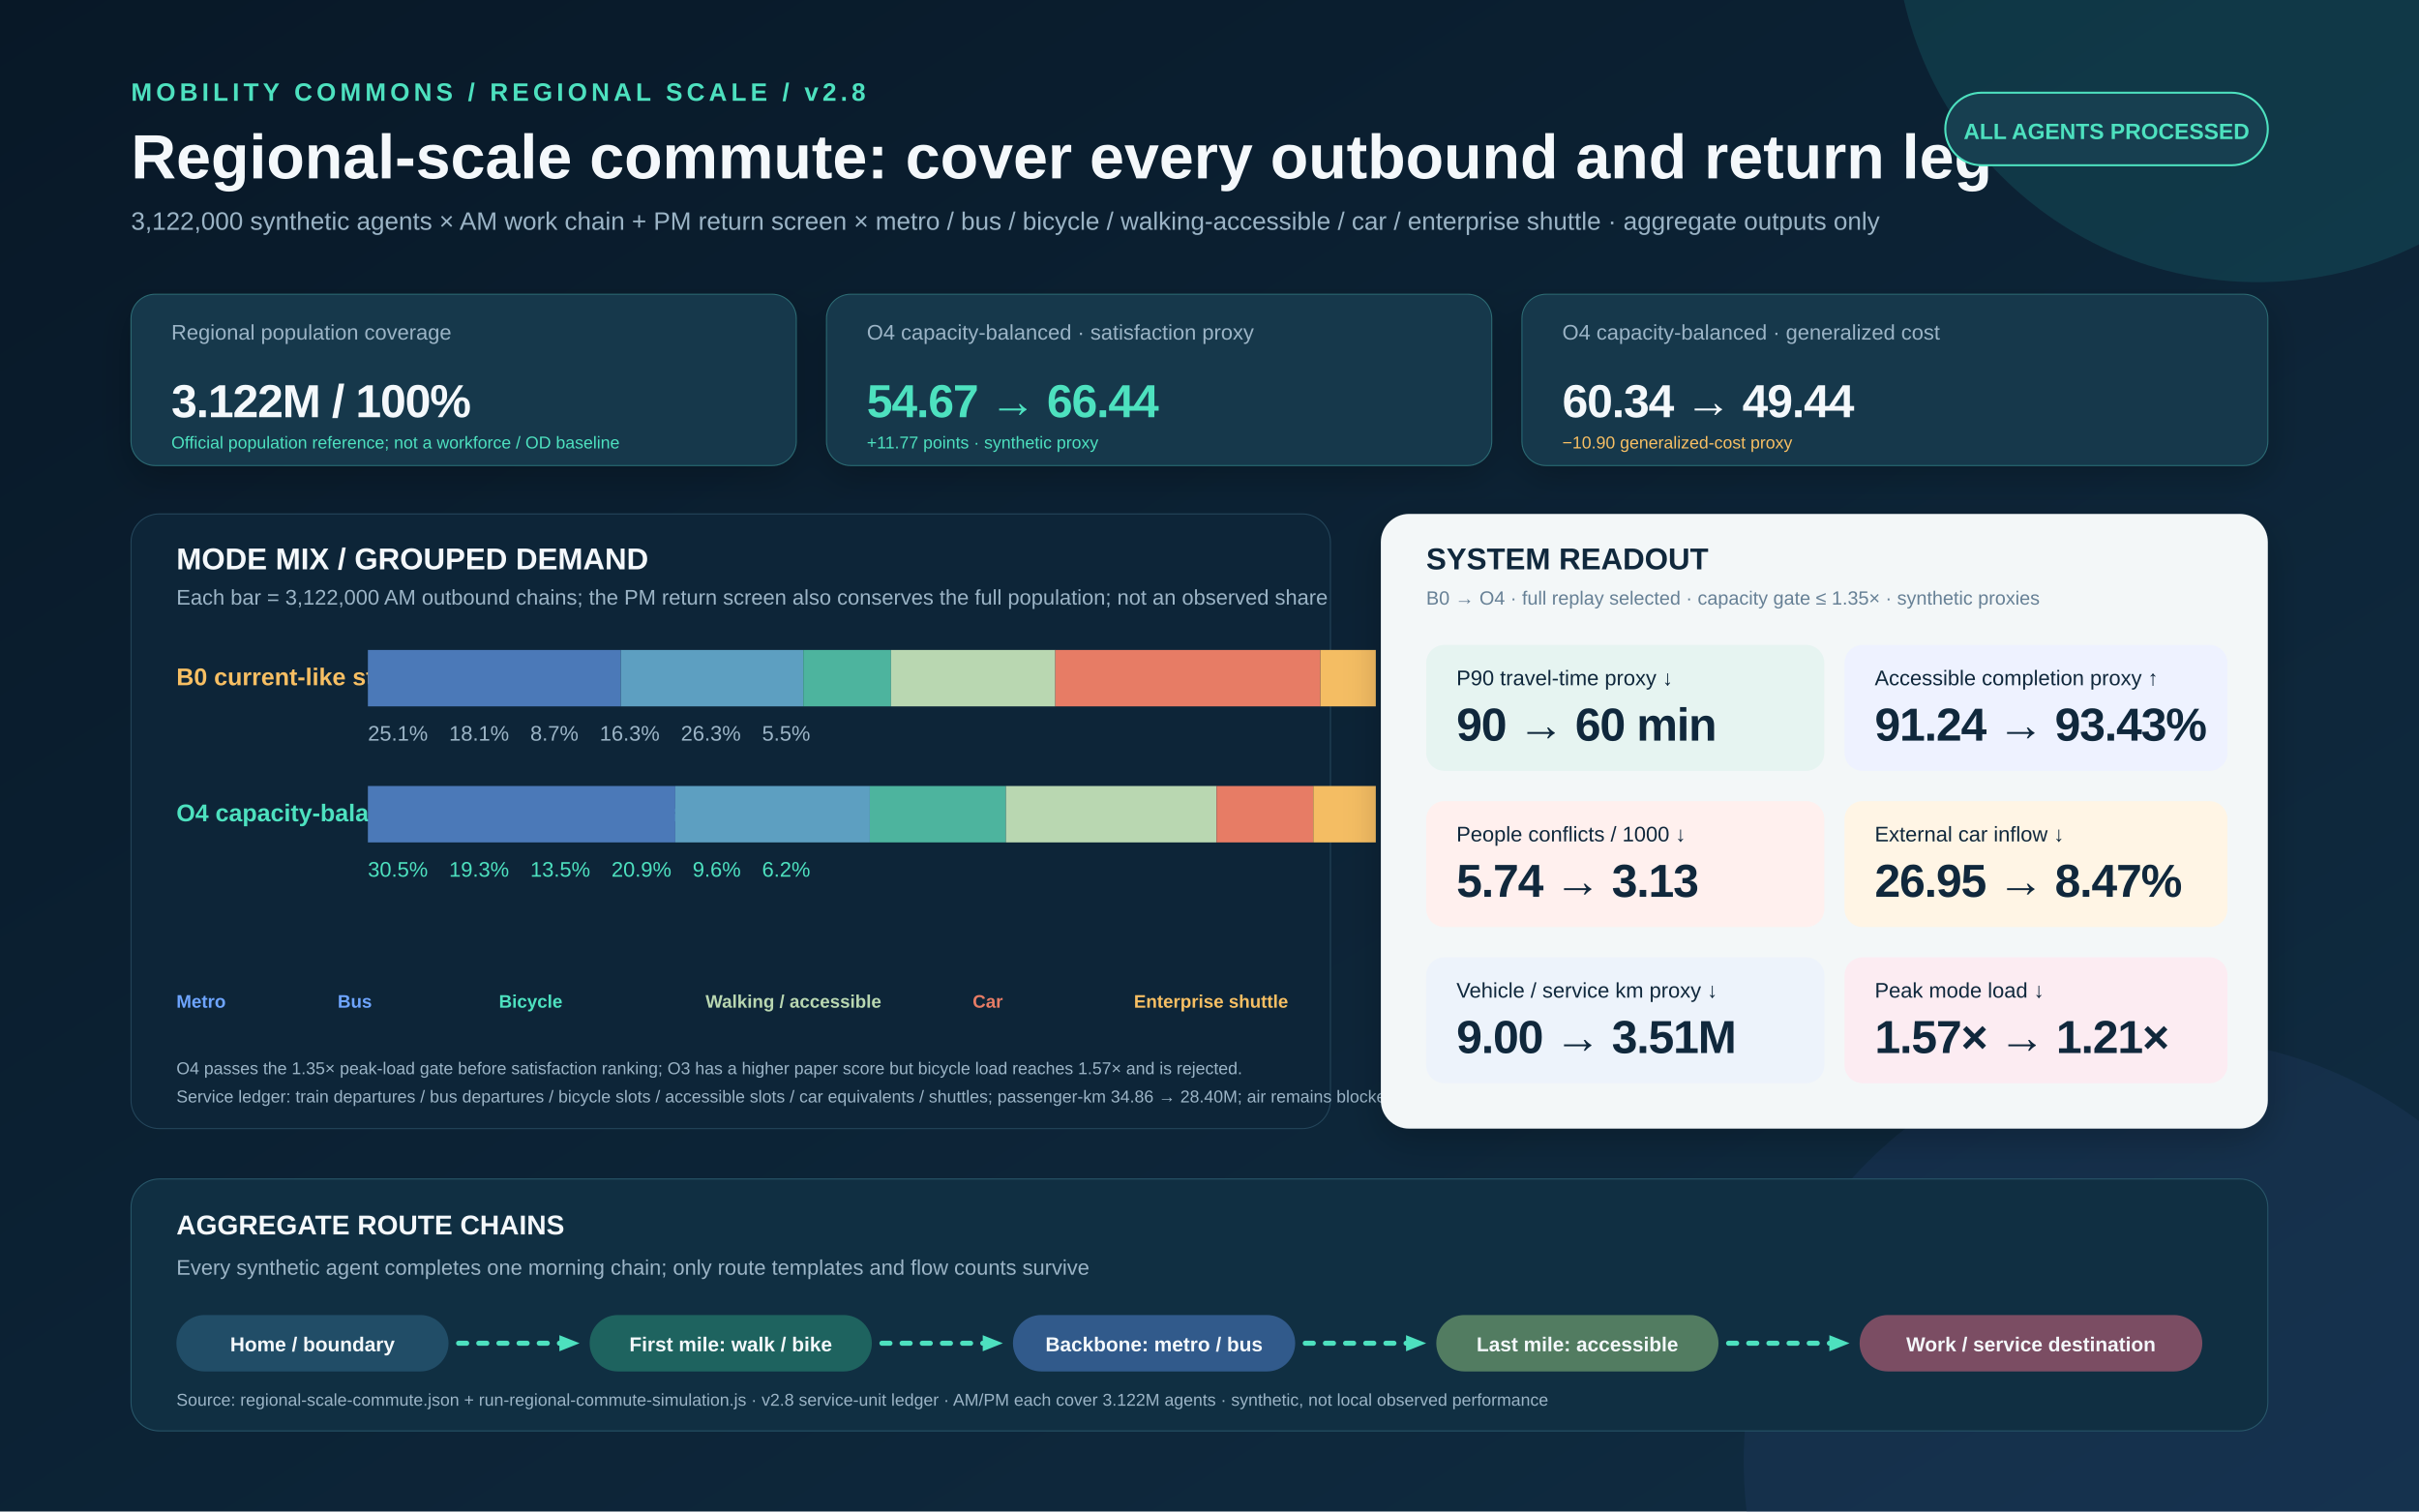
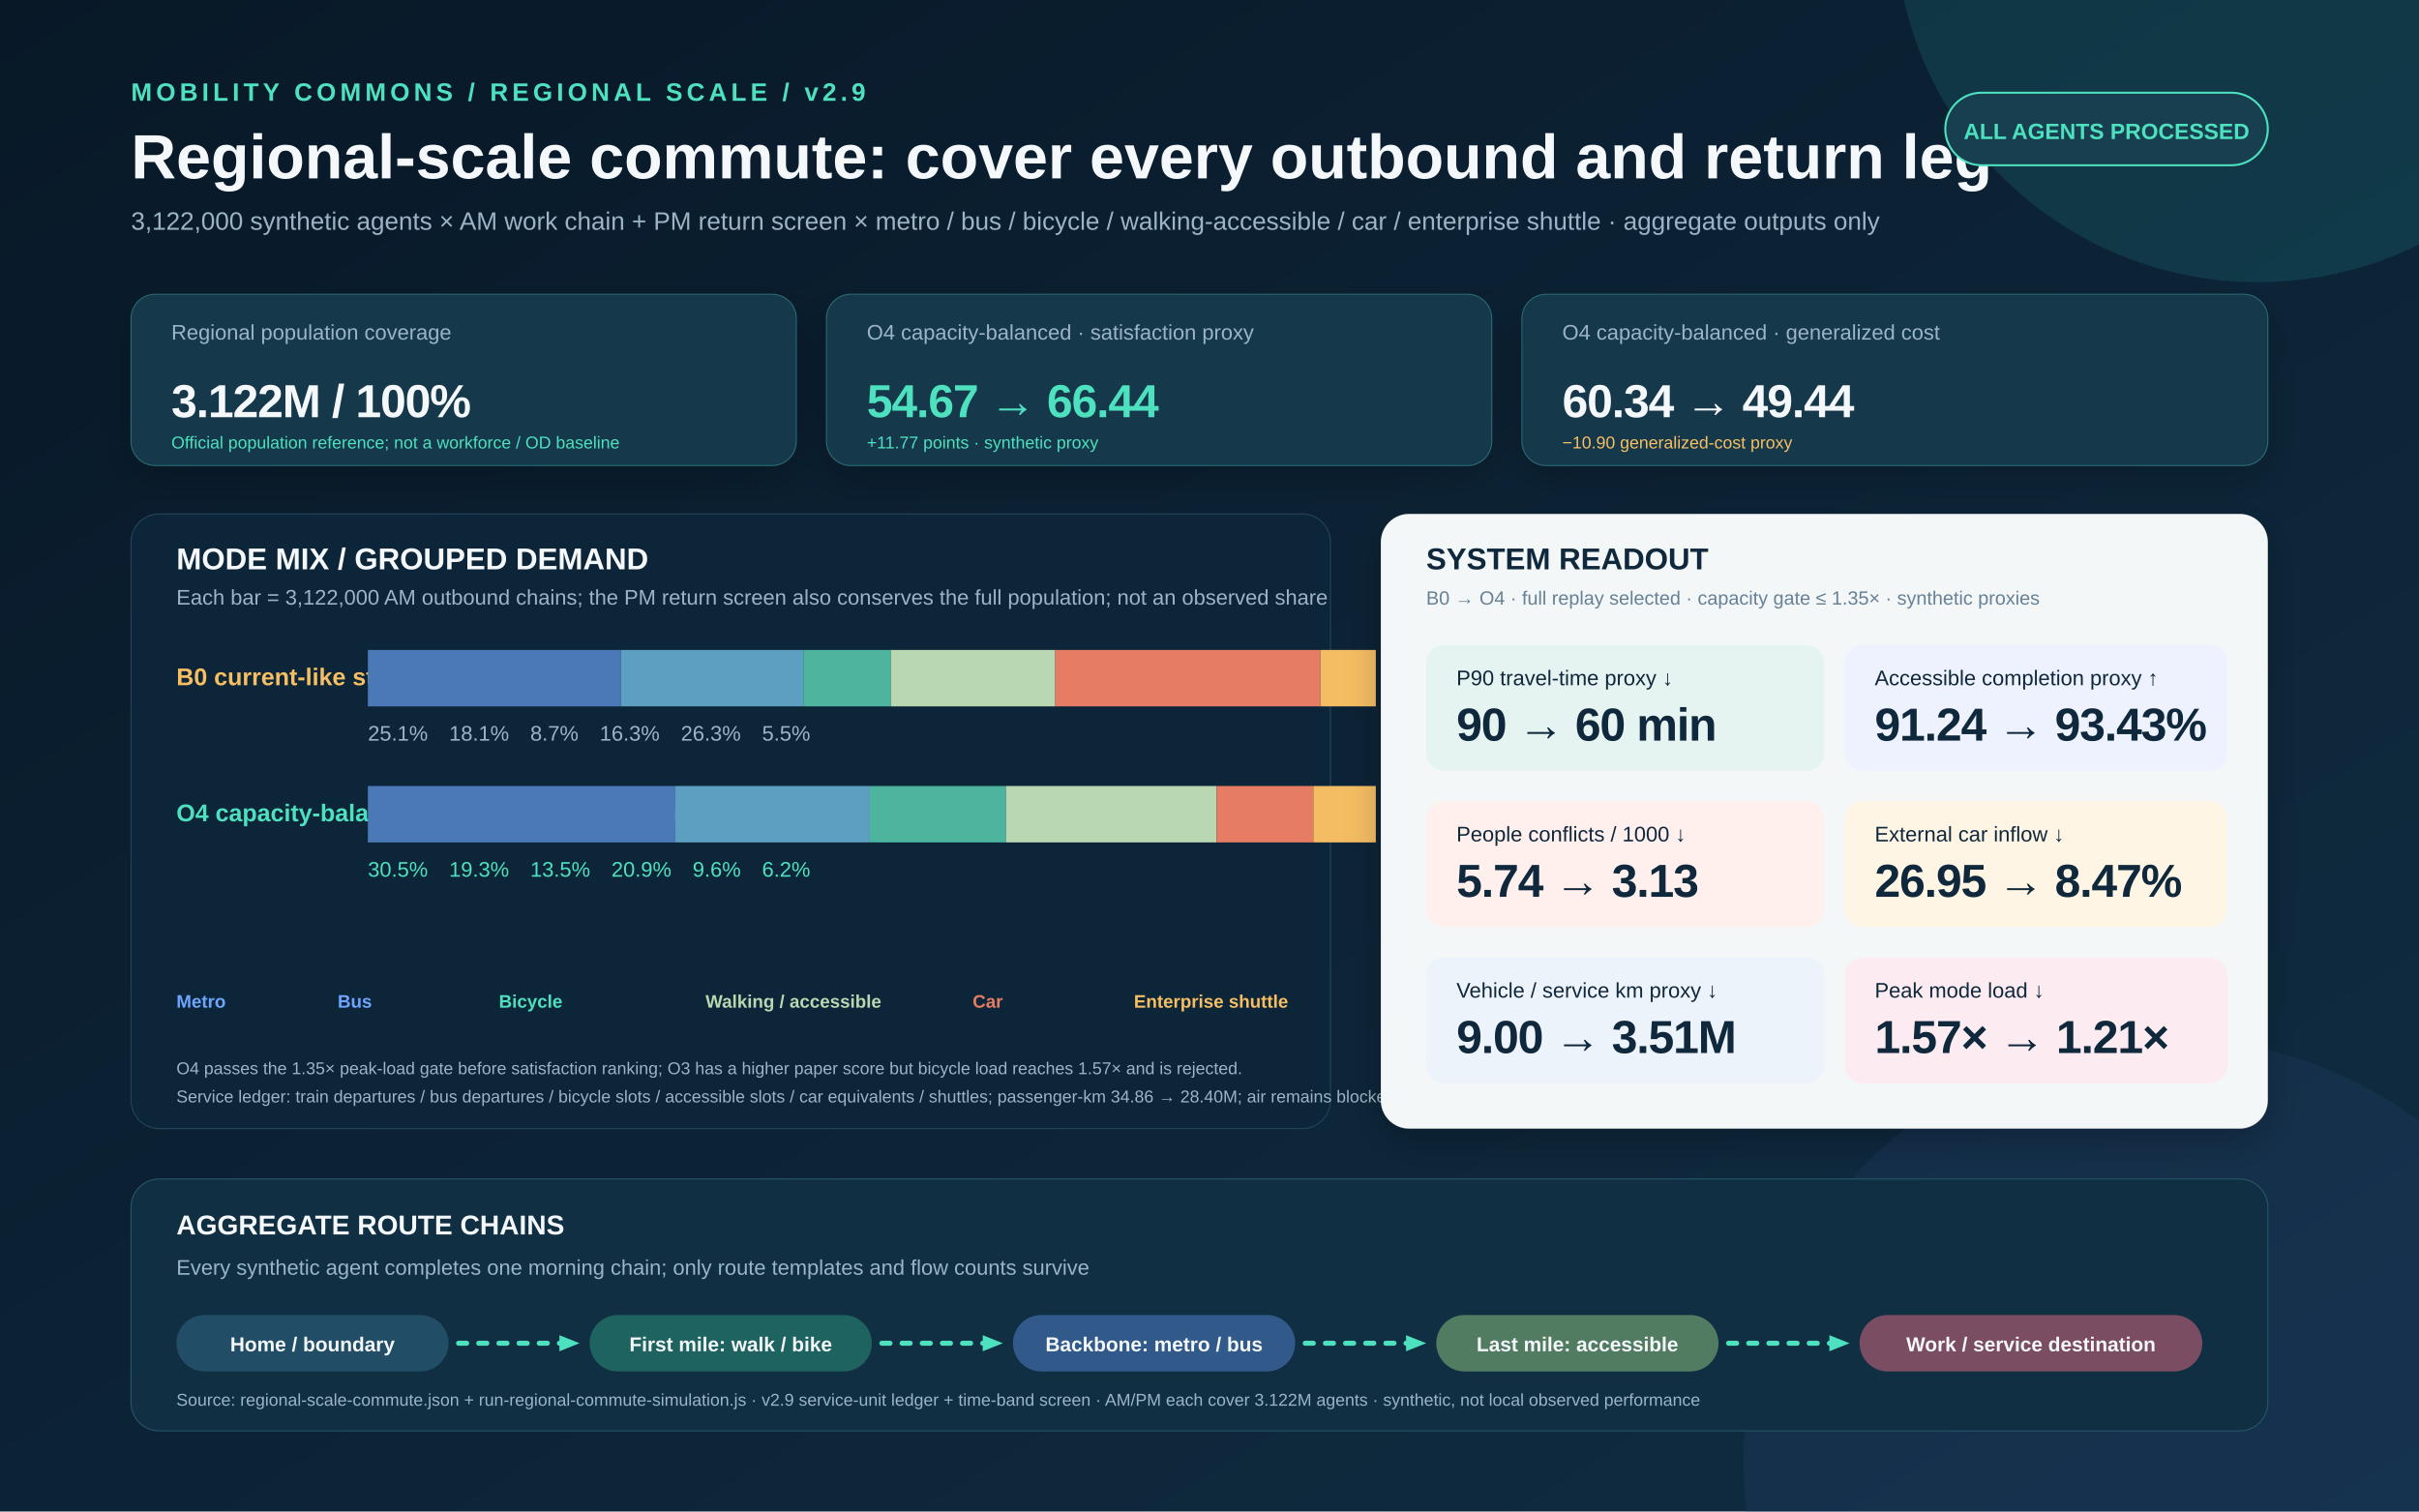
<svg xmlns="http://www.w3.org/2000/svg" width="2400" height="1500" viewBox="0 0 2400 1500" role="img" aria-labelledby="title desc">
  <defs>
    <linearGradient id="bg" x1="0" y1="0" x2="1" y2="1">
      <stop offset="0" stop-color="#081827" />
      <stop offset="1" stop-color="#102d43" />
    </linearGradient>
    <filter id="shadow" x="-10%" y="-10%" width="120%" height="130%">
      <feDropShadow dx="0" dy="12" stdDeviation="18" flood-color="#000" flood-opacity=".22" />
    </filter>
    <style>
      .sans{font-family:Arial,PingFang SC,Microsoft YaHei,sans-serif}.white{fill:#f4f8fb}.muted{fill:#9bb4c6}.teal{fill:#4de1bf}.amber{fill:#f7bf63}.pink{fill:#f07d9e}.blue{fill:#6ea5ff}.card{fill:#f3f7f8}.ink{fill:#10283c}.small{font-size:21px}.label{font-size:24px;font-weight:700}.value{font-size:46px;font-weight:800;letter-spacing:-1px}.tiny{font-size:17px}.mode{font-size:18px;font-weight:700}.arrow{fill:none;stroke:#4de1bf;stroke-width:5;stroke-linecap:round;stroke-dasharray:8 12}
    </style>
  </defs>
  <rect width="2400" height="1500" fill="url(#bg)" />
  <circle cx="2240" cy="-80" r="360" fill="#1a6f76" opacity=".28" />
  <circle cx="2150" cy="1450" r="420" fill="#294575" opacity=".22" />
-   <text x="130" y="100" class="sans teal" font-size="25" font-weight="800" letter-spacing="4">MOBILITY COMMONS / REGIONAL SCALE / v2.8</text>
+   <text x="130" y="100" class="sans teal" font-size="25" font-weight="800" letter-spacing="4">MOBILITY COMMONS / REGIONAL SCALE / v2.9</text>
  <text x="130" y="177" class="sans white" font-size="62" font-weight="800">Regional-scale commute: cover every outbound and return leg</text>
  <text x="130" y="228" class="sans muted" font-size="25">3,122,000 synthetic agents × AM work chain + PM return screen × metro / bus / bicycle / walking-accessible / car / enterprise shuttle · aggregate outputs only</text>
  <rect x="1930" y="92" width="320" height="72" rx="36" fill="#173f50" stroke="#4de1bf" stroke-width="2" />
  <text x="2090" y="138" text-anchor="middle" class="sans teal" font-size="22" font-weight="800">ALL AGENTS PROCESSED</text>
  <g filter="url(#shadow)">
    <rect x="130" y="292" width="660" height="170" rx="24" fill="#12384c" stroke="#2e6b73" />
    <rect x="820" y="292" width="660" height="170" rx="24" fill="#12384c" stroke="#2e6b73" />
    <rect x="1510" y="292" width="740" height="170" rx="24" fill="#12384c" stroke="#2e6b73" />
  </g>
  <text x="170" y="337" class="sans muted small">Regional population coverage</text>
  <text x="170" y="414" class="sans white value">3.122M / 100%</text>
  <text x="170" y="445" class="sans teal tiny">Official population reference; not a workforce / OD baseline</text>
  <text x="860" y="337" class="sans muted small">O4 capacity-balanced · satisfaction proxy</text>
  <text x="860" y="414" class="sans teal value">54.67 → 66.44</text>
  <text x="860" y="445" class="sans teal tiny">+11.77 points · synthetic proxy</text>
  <text x="1550" y="337" class="sans muted small">O4 capacity-balanced · generalized cost</text>
  <text x="1550" y="414" class="sans white value">60.34 → 49.44</text>
  <text x="1550" y="445" class="sans amber tiny">−10.90 generalized-cost proxy</text>
  <rect x="130" y="510" width="1190" height="610" rx="28" fill="#0d2538" stroke="#24465b" />
  <text x="175" y="565" class="sans white" font-size="30" font-weight="800">MODE MIX / GROUPED DEMAND</text>
  <text x="175" y="600" class="sans muted small">Each bar = 3,122,000 AM outbound chains; the PM return screen also conserves the full population; not an observed share</text>
  <text x="175" y="680" class="sans amber label">B0 current-like stress</text>
  <text x="175" y="815" class="sans teal label">O4 capacity-balanced / selected by full replay</text>
  <g>
    <rect x="365" y="645" width="251" height="56" fill="#4b79b8" />
    <rect x="616" y="645" width="181" height="56" fill="#5d9fc1" />
    <rect x="797" y="645" width="87" height="56" fill="#4db49e" />
    <rect x="884" y="645" width="163" height="56" fill="#b9d7b1" />
    <rect x="1047" y="645" width="263" height="56" fill="#e77c65" />
    <rect x="1310" y="645" width="55" height="56" fill="#f4bd63" />
    <rect x="365" y="780" width="305" height="56" fill="#4b79b8" />
    <rect x="670" y="780" width="193" height="56" fill="#5d9fc1" />
    <rect x="863" y="780" width="135" height="56" fill="#4db49e" />
    <rect x="998" y="780" width="209" height="56" fill="#b9d7b1" />
    <rect x="1207" y="780" width="96" height="56" fill="#e77c65" />
    <rect x="1303" y="780" width="62" height="56" fill="#f4bd63" />
    <text x="365" y="735" class="sans muted small">25.1%　18.1%　8.7%　16.3%　26.3%　5.5%</text>
    <text x="365" y="870" class="sans teal small">30.5%　19.3%　13.5%　20.9%　9.6%　6.2%</text>
  </g>
  <g class="sans mode">
    <text x="175" y="1000" class="blue">Metro</text>
    <text x="335" y="1000" class="blue">Bus</text>
    <text x="495" y="1000" class="teal">Bicycle</text>
    <text x="700" y="1000" fill="#b9d7b1">Walking / accessible</text>
    <text x="965" y="1000" fill="#e77c65">Car</text>
    <text x="1125" y="1000" class="amber">Enterprise shuttle</text>
  </g>
  <text x="175" y="1066" class="sans muted tiny">O4 passes the 1.35× peak-load gate before satisfaction ranking; O3 has a higher paper score but bicycle load reaches 1.57× and is rejected.</text>
  <text x="175" y="1094" class="sans muted tiny">Service ledger: train departures / bus departures / bicycle slots / accessible slots / car equivalents / shuttles; passenger-km 34.86 → 28.40M; air remains blocked.</text>
  <rect x="1370" y="510" width="880" height="610" rx="28" fill="#f3f7f8" filter="url(#shadow)" />
  <text x="1415" y="565" class="sans ink" font-size="30" font-weight="800">SYSTEM READOUT</text>
  <text x="1415" y="600" class="sans" fill="#668095" font-size="19">B0 → O4 · full replay selected · capacity gate ≤ 1.35× · synthetic proxies</text>
  <g class="sans">
    <rect x="1415" y="640" width="395" height="125" rx="18" fill="#e6f4f1" />
    <text x="1445" y="680" class="ink small">P90 travel-time proxy ↓</text>
    <text x="1445" y="735" class="ink value">90 → 60 min</text>
    <rect x="1830" y="640" width="380" height="125" rx="18" fill="#eef2ff" />
    <text x="1860" y="680" class="ink small">Accessible completion proxy ↑</text>
    <text x="1860" y="735" class="ink value">91.24 → 93.43%</text>
    <rect x="1415" y="795" width="395" height="125" rx="18" fill="#fff0ee" />
    <text x="1445" y="835" class="ink small">People conflicts / 1000 ↓</text>
    <text x="1445" y="890" class="ink value">5.74 → 3.13</text>
    <rect x="1830" y="795" width="380" height="125" rx="18" fill="#fff5e5" />
    <text x="1860" y="835" class="ink small">External car inflow ↓</text>
    <text x="1860" y="890" class="ink value">26.95 → 8.47%</text>
    <rect x="1415" y="950" width="395" height="125" rx="18" fill="#edf3fb" />
    <text x="1445" y="990" class="ink small">Vehicle / service km proxy ↓</text>
    <text x="1445" y="1045" class="ink value">9.00 → 3.51M</text>
    <rect x="1830" y="950" width="380" height="125" rx="18" fill="#fcecf2" />
    <text x="1860" y="990" class="ink small">Peak mode load ↓</text>
    <text x="1860" y="1045" class="ink value">1.57× → 1.21×</text>
  </g>
  <rect x="130" y="1170" width="2120" height="250" rx="28" fill="#102f42" stroke="#28576a" />
  <text x="175" y="1225" class="sans white" font-size="27" font-weight="800">AGGREGATE ROUTE CHAINS</text>
  <text x="175" y="1265" class="sans muted small">Every synthetic agent completes one morning chain; only route templates and flow counts survive</text>
  <g class="sans" font-size="20" font-weight="700">
    <rect x="175" y="1305" width="270" height="56" rx="28" fill="#214d67" />
    <text x="310" y="1341" text-anchor="middle" class="white">Home / boundary</text>
    <path d="M455 1333 H555" class="arrow" />
    <polygon points="555,1325 575,1333 555,1341" fill="#4de1bf" />
    <rect x="585" y="1305" width="280" height="56" rx="28" fill="#1e635f" />
    <text x="725" y="1341" text-anchor="middle" class="white">First mile: walk / bike</text>
    <path d="M875 1333 H975" class="arrow" />
    <polygon points="975,1325 995,1333 975,1341" fill="#4de1bf" />
    <rect x="1005" y="1305" width="280" height="56" rx="28" fill="#315a8b" />
    <text x="1145" y="1341" text-anchor="middle" class="white">Backbone: metro / bus</text>
    <path d="M1295 1333 H1395" class="arrow" />
    <polygon points="1395,1325 1415,1333 1395,1341" fill="#4de1bf" />
    <rect x="1425" y="1305" width="280" height="56" rx="28" fill="#527c61" />
    <text x="1565" y="1341" text-anchor="middle" class="white">Last mile: accessible</text>
    <path d="M1715 1333 H1815" class="arrow" />
    <polygon points="1815,1325 1835,1333 1815,1341" fill="#4de1bf" />
    <rect x="1845" y="1305" width="340" height="56" rx="28" fill="#7b4d63" />
    <text x="2015" y="1341" text-anchor="middle" class="white">Work / service destination</text>
  </g>
-   <text x="175" y="1395" class="sans muted tiny">Source: regional-scale-commute.json + run-regional-commute-simulation.js · v2.8 service-unit ledger · AM/PM each cover 3.122M agents · synthetic, not local observed performance</text>
+   <text x="175" y="1395" class="sans muted tiny">Source: regional-scale-commute.json + run-regional-commute-simulation.js · v2.9 service-unit ledger + time-band screen · AM/PM each cover 3.122M agents · synthetic, not local observed performance</text>
</svg>
